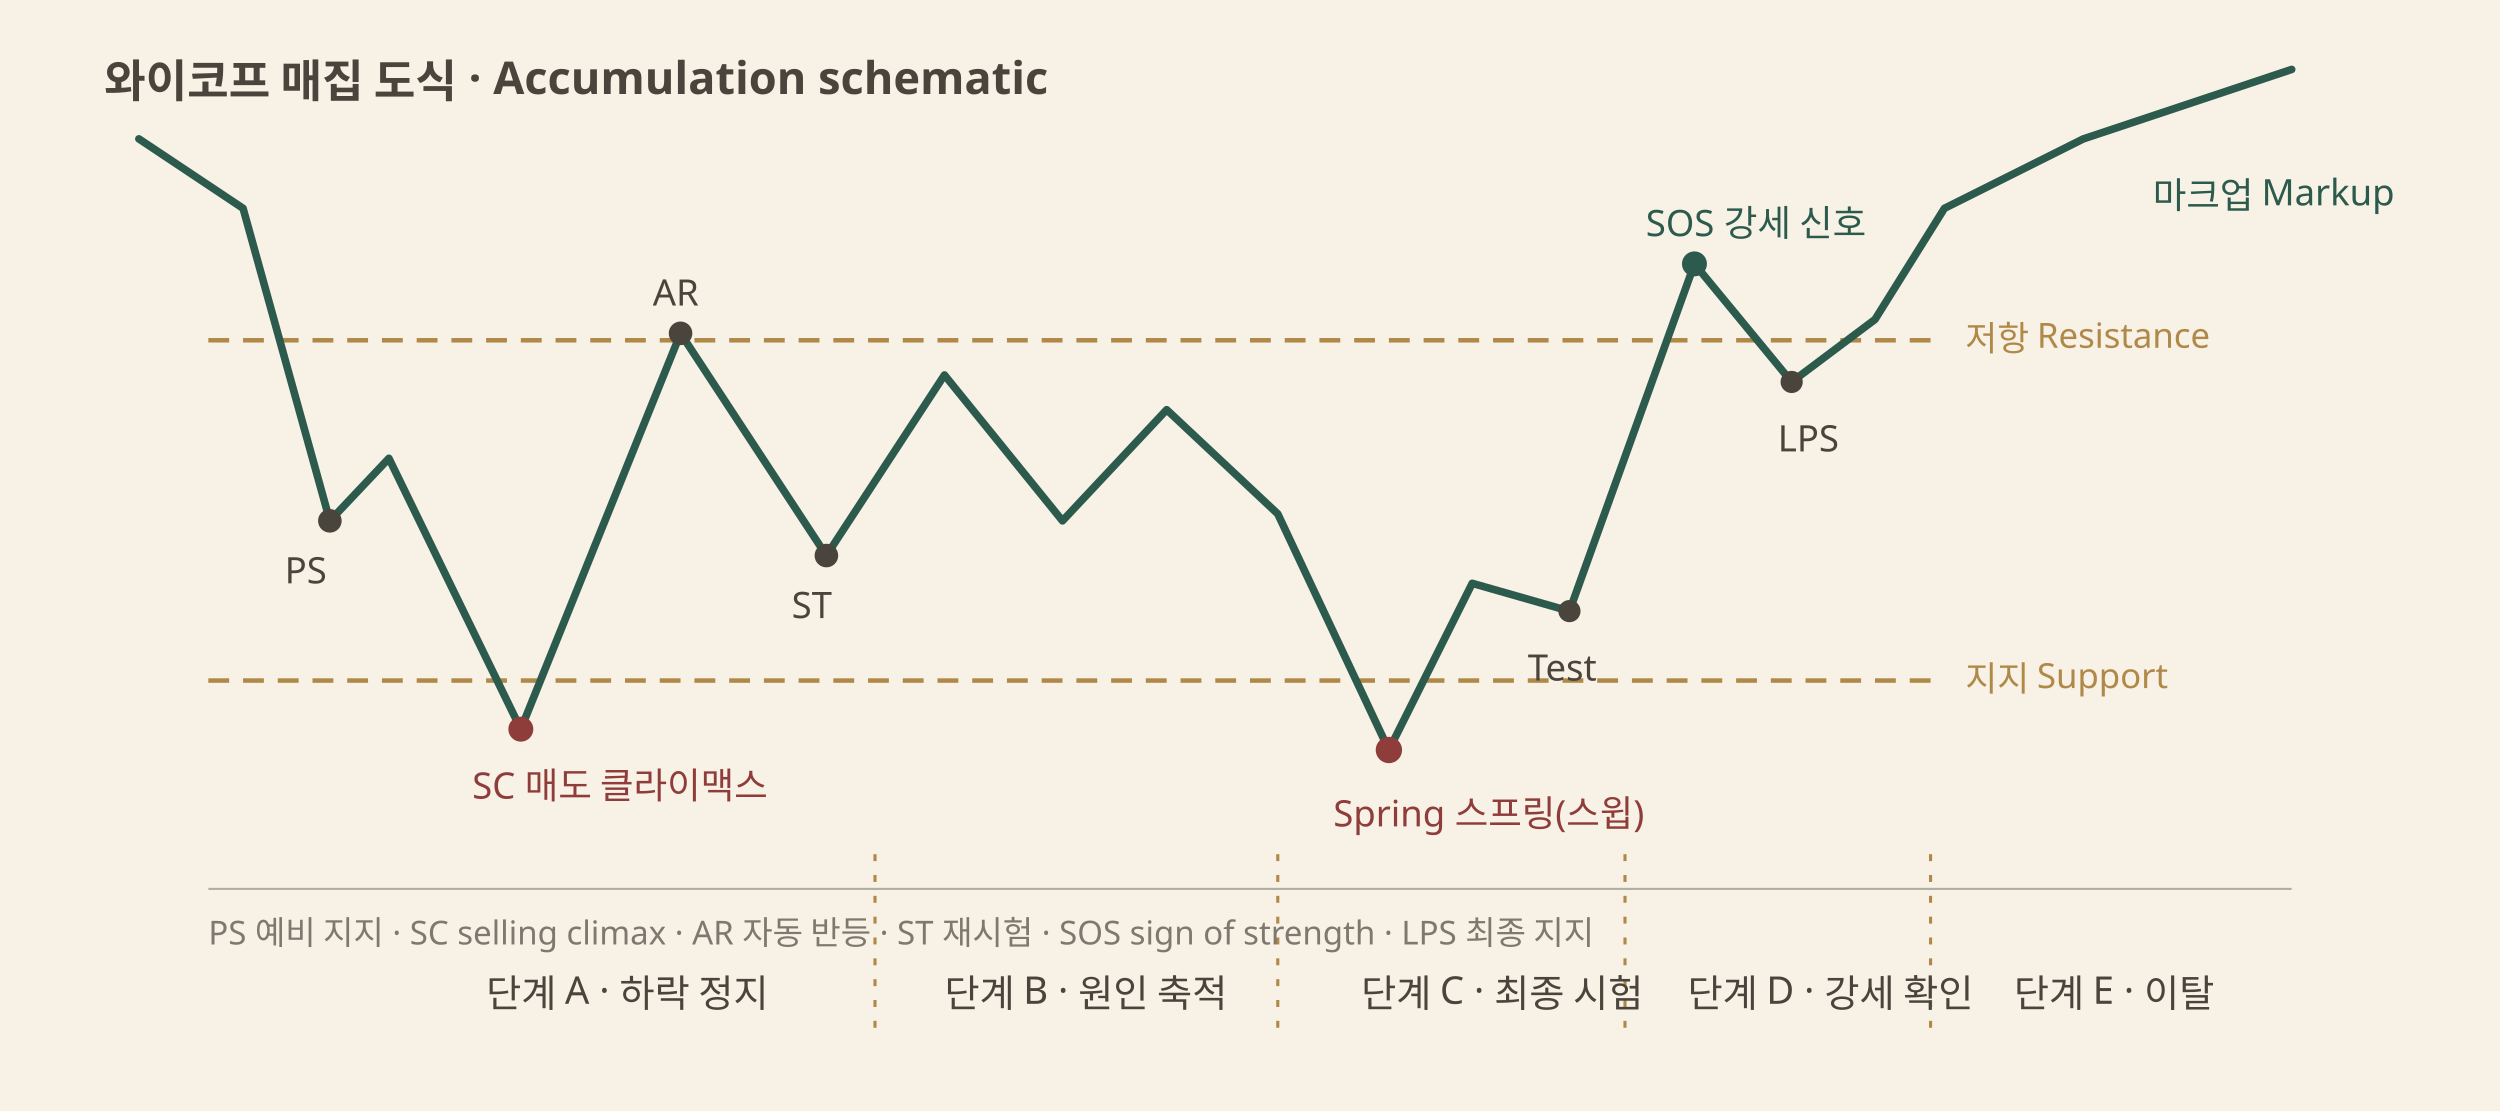
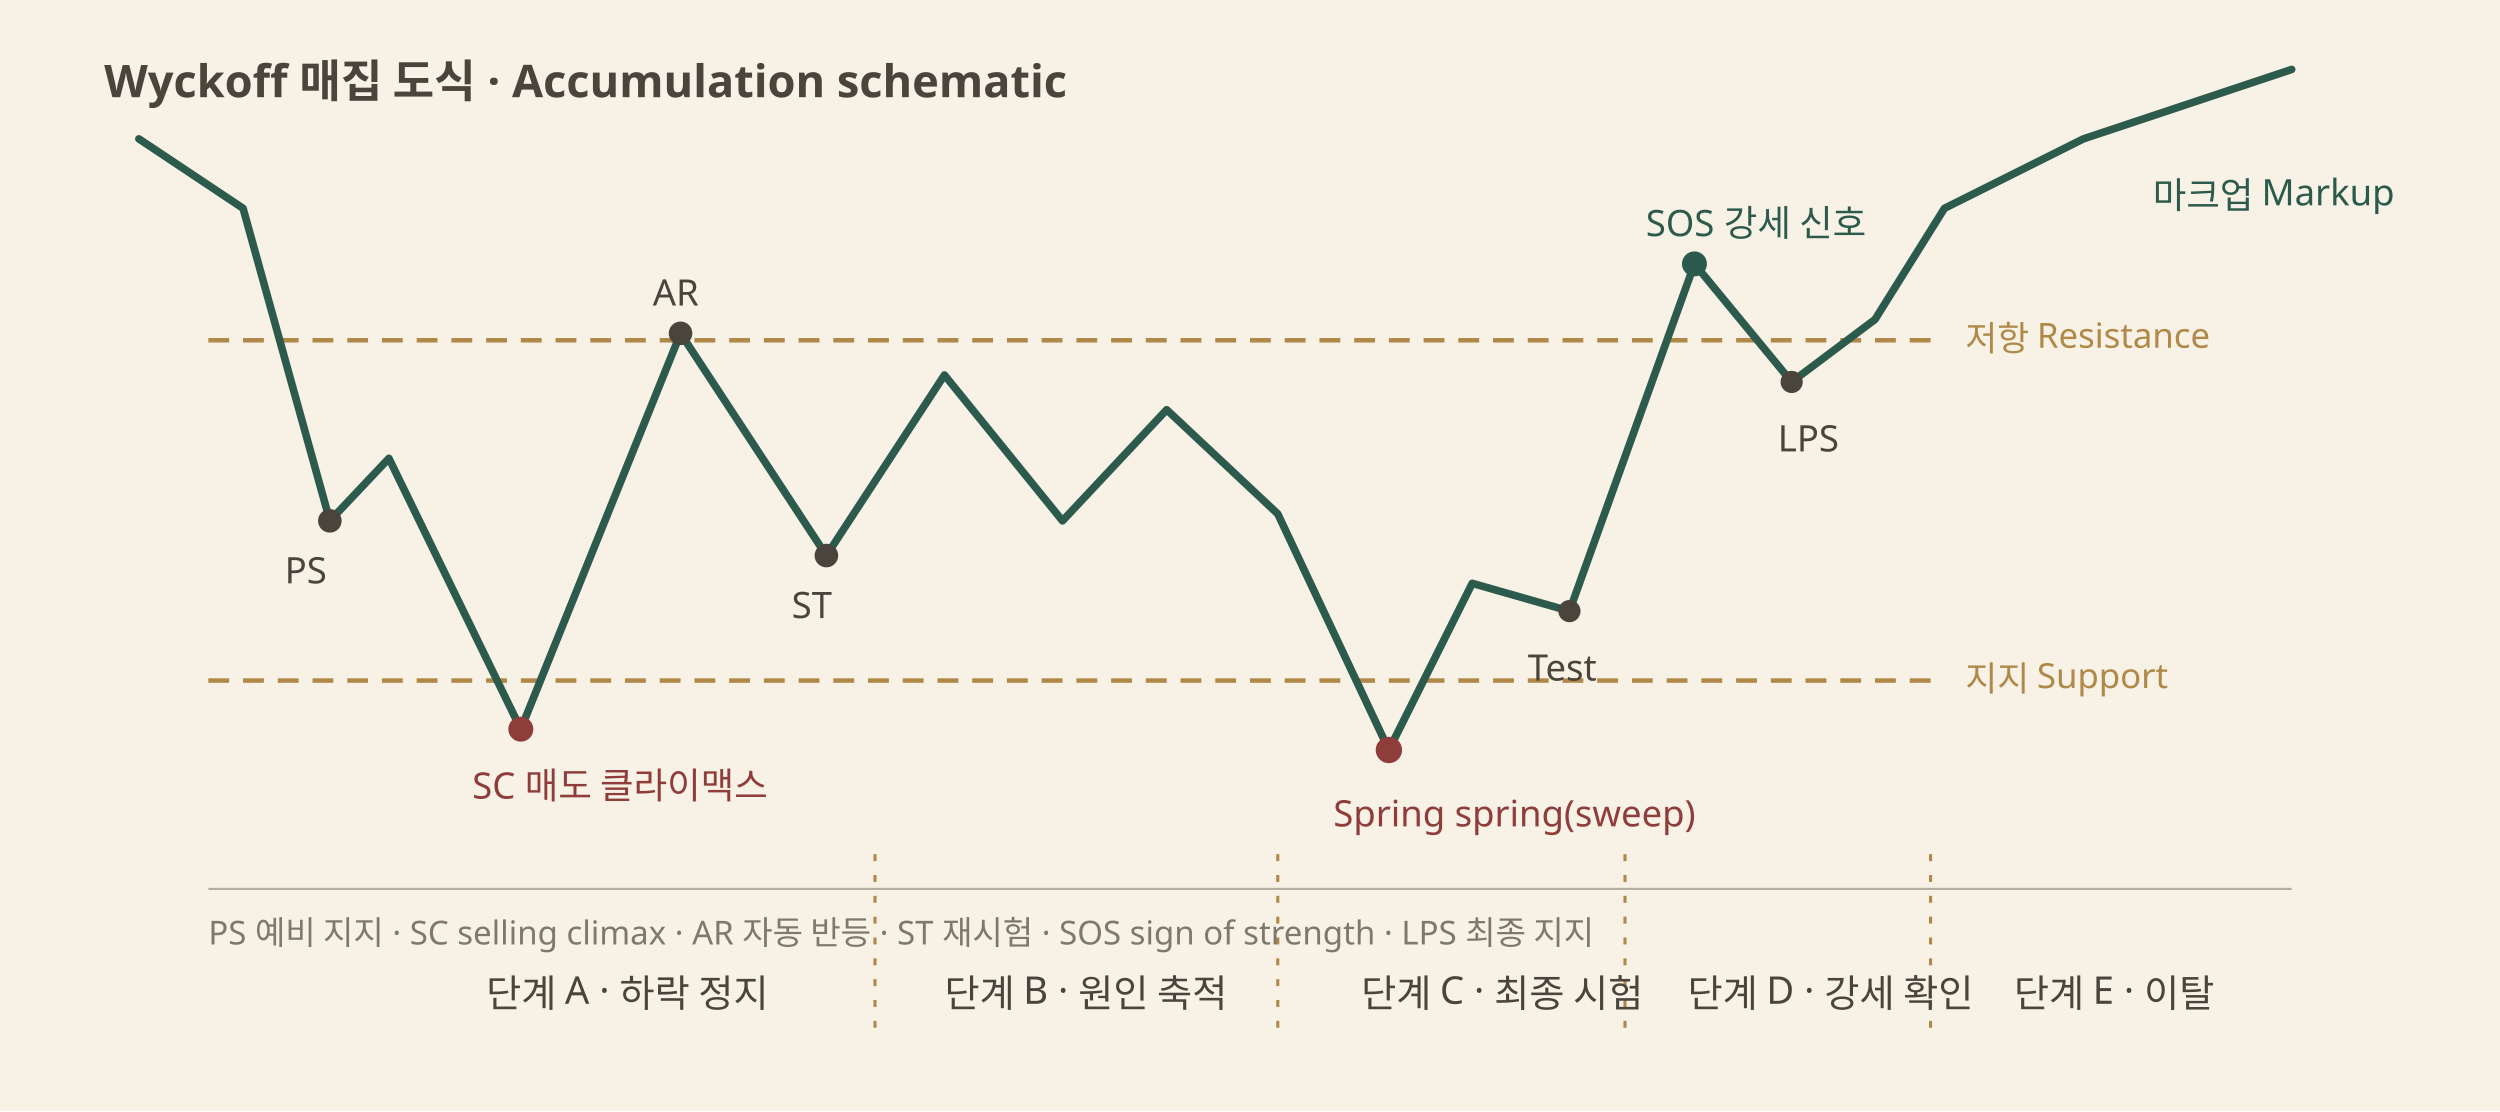
<svg xmlns="http://www.w3.org/2000/svg" viewBox="0 0 720 320" font-family="IBM Plex Sans KR, sans-serif">
  <rect width="720" height="320" fill="#f7f1e6" />
-   <text x="30" y="28" fill="#4a453c" font-size="13" font-weight="600">와이코프 매집 도식 · Accumulation schematic</text>
+   <text x="30" y="28" fill="#4a453c" font-size="13" font-weight="600">Wyckoff 매집 도식 · Accumulation schematic</text>
  <line x1="60" y1="98" x2="560" y2="98" stroke="#b08948" stroke-width="1.3" stroke-dasharray="6 4" />
  <line x1="60" y1="196" x2="560" y2="196" stroke="#b08948" stroke-width="1.3" stroke-dasharray="6 4" />
  <text x="566" y="101" fill="#b08948" font-size="10">저항 Resistance</text>
  <text x="566" y="199" fill="#b08948" font-size="10">지지 Support</text>
  <path d="M40 40 L70 60 L95 150 L112 132 L150 210 L196 96 L238 160 L272 108 L306 150 L336 118 L368 148 L400 216 L424 168 L452 176 L488 76 L516 110 L540 92 L560 60 L600 40 L660 20" fill="none" stroke="#2c5a4c" stroke-width="2.2" stroke-linejoin="round" stroke-linecap="round" />
  <circle cx="95" cy="150" r="3.4" fill="#4a453c" />
  <circle cx="150" cy="210" r="3.6" fill="#8f3d3a" />
  <circle cx="196" cy="96" r="3.4" fill="#4a453c" />
  <circle cx="238" cy="160" r="3.4" fill="#4a453c" />
  <circle cx="400" cy="216" r="3.8" fill="#8f3d3a" />
  <circle cx="452" cy="176" r="3.2" fill="#4a453c" />
  <circle cx="488" cy="76" r="3.6" fill="#2c5a4c" />
  <circle cx="516" cy="110" r="3.2" fill="#4a453c" />
  <text x="82" y="168" fill="#4a453c" font-size="10.5">PS</text>
  <text x="136" y="230" fill="#8f3d3a" font-size="10.5">SC 매도 클라이맥스</text>
  <text x="188" y="88" fill="#4a453c" font-size="10.5">AR</text>
  <text x="228" y="178" fill="#4a453c" font-size="10.5">ST</text>
-   <text x="384" y="238" fill="#8f3d3a" font-size="10.5">Spring 스프링(스윕)</text>
+   <text x="384" y="238" fill="#8f3d3a" font-size="10.5">Spring spring(sweep)</text>
  <text x="440" y="196" fill="#4a453c" font-size="10.5">Test</text>
  <text x="474" y="68" fill="#2c5a4c" font-size="10.5">SOS 강세 신호</text>
  <text x="512" y="130" fill="#4a453c" font-size="10.5">LPS</text>
  <text x="620" y="60" fill="#2c5a4c" font-size="10.5">마크업 Markup</text>
  <line x1="252" y1="246" x2="252" y2="300" stroke="#b08948" stroke-width="0.9" stroke-dasharray="2 4" />
  <line x1="368" y1="246" x2="368" y2="300" stroke="#b08948" stroke-width="0.9" stroke-dasharray="2 4" />
  <line x1="468" y1="246" x2="468" y2="300" stroke="#b08948" stroke-width="0.9" stroke-dasharray="2 4" />
  <line x1="556" y1="246" x2="556" y2="300" stroke="#b08948" stroke-width="0.9" stroke-dasharray="2 4" />
  <text x="140" y="290" fill="#4a453c" font-size="11">단계 A · 하락 정지</text>
  <text x="272" y="290" fill="#4a453c" font-size="11">단계 B · 원인 축적</text>
  <text x="392" y="290" fill="#4a453c" font-size="11">단계 C · 최종 시험</text>
  <text x="486" y="290" fill="#4a453c" font-size="11">단계 D · 강세 확인</text>
  <text x="580" y="290" fill="#4a453c" font-size="11">단계 E · 이탈</text>
  <line x1="60" y1="256" x2="660" y2="256" stroke="#4a453c" stroke-width="0.6" opacity="0.4" />
  <text x="60" y="272" fill="#4a453c" font-size="9.5" opacity="0.7">PS 예비 지지 · SC selling climax · AR 자동 반등 · ST 재시험 · SOS sign of strength · LPS 최종 지지</text>
</svg>
